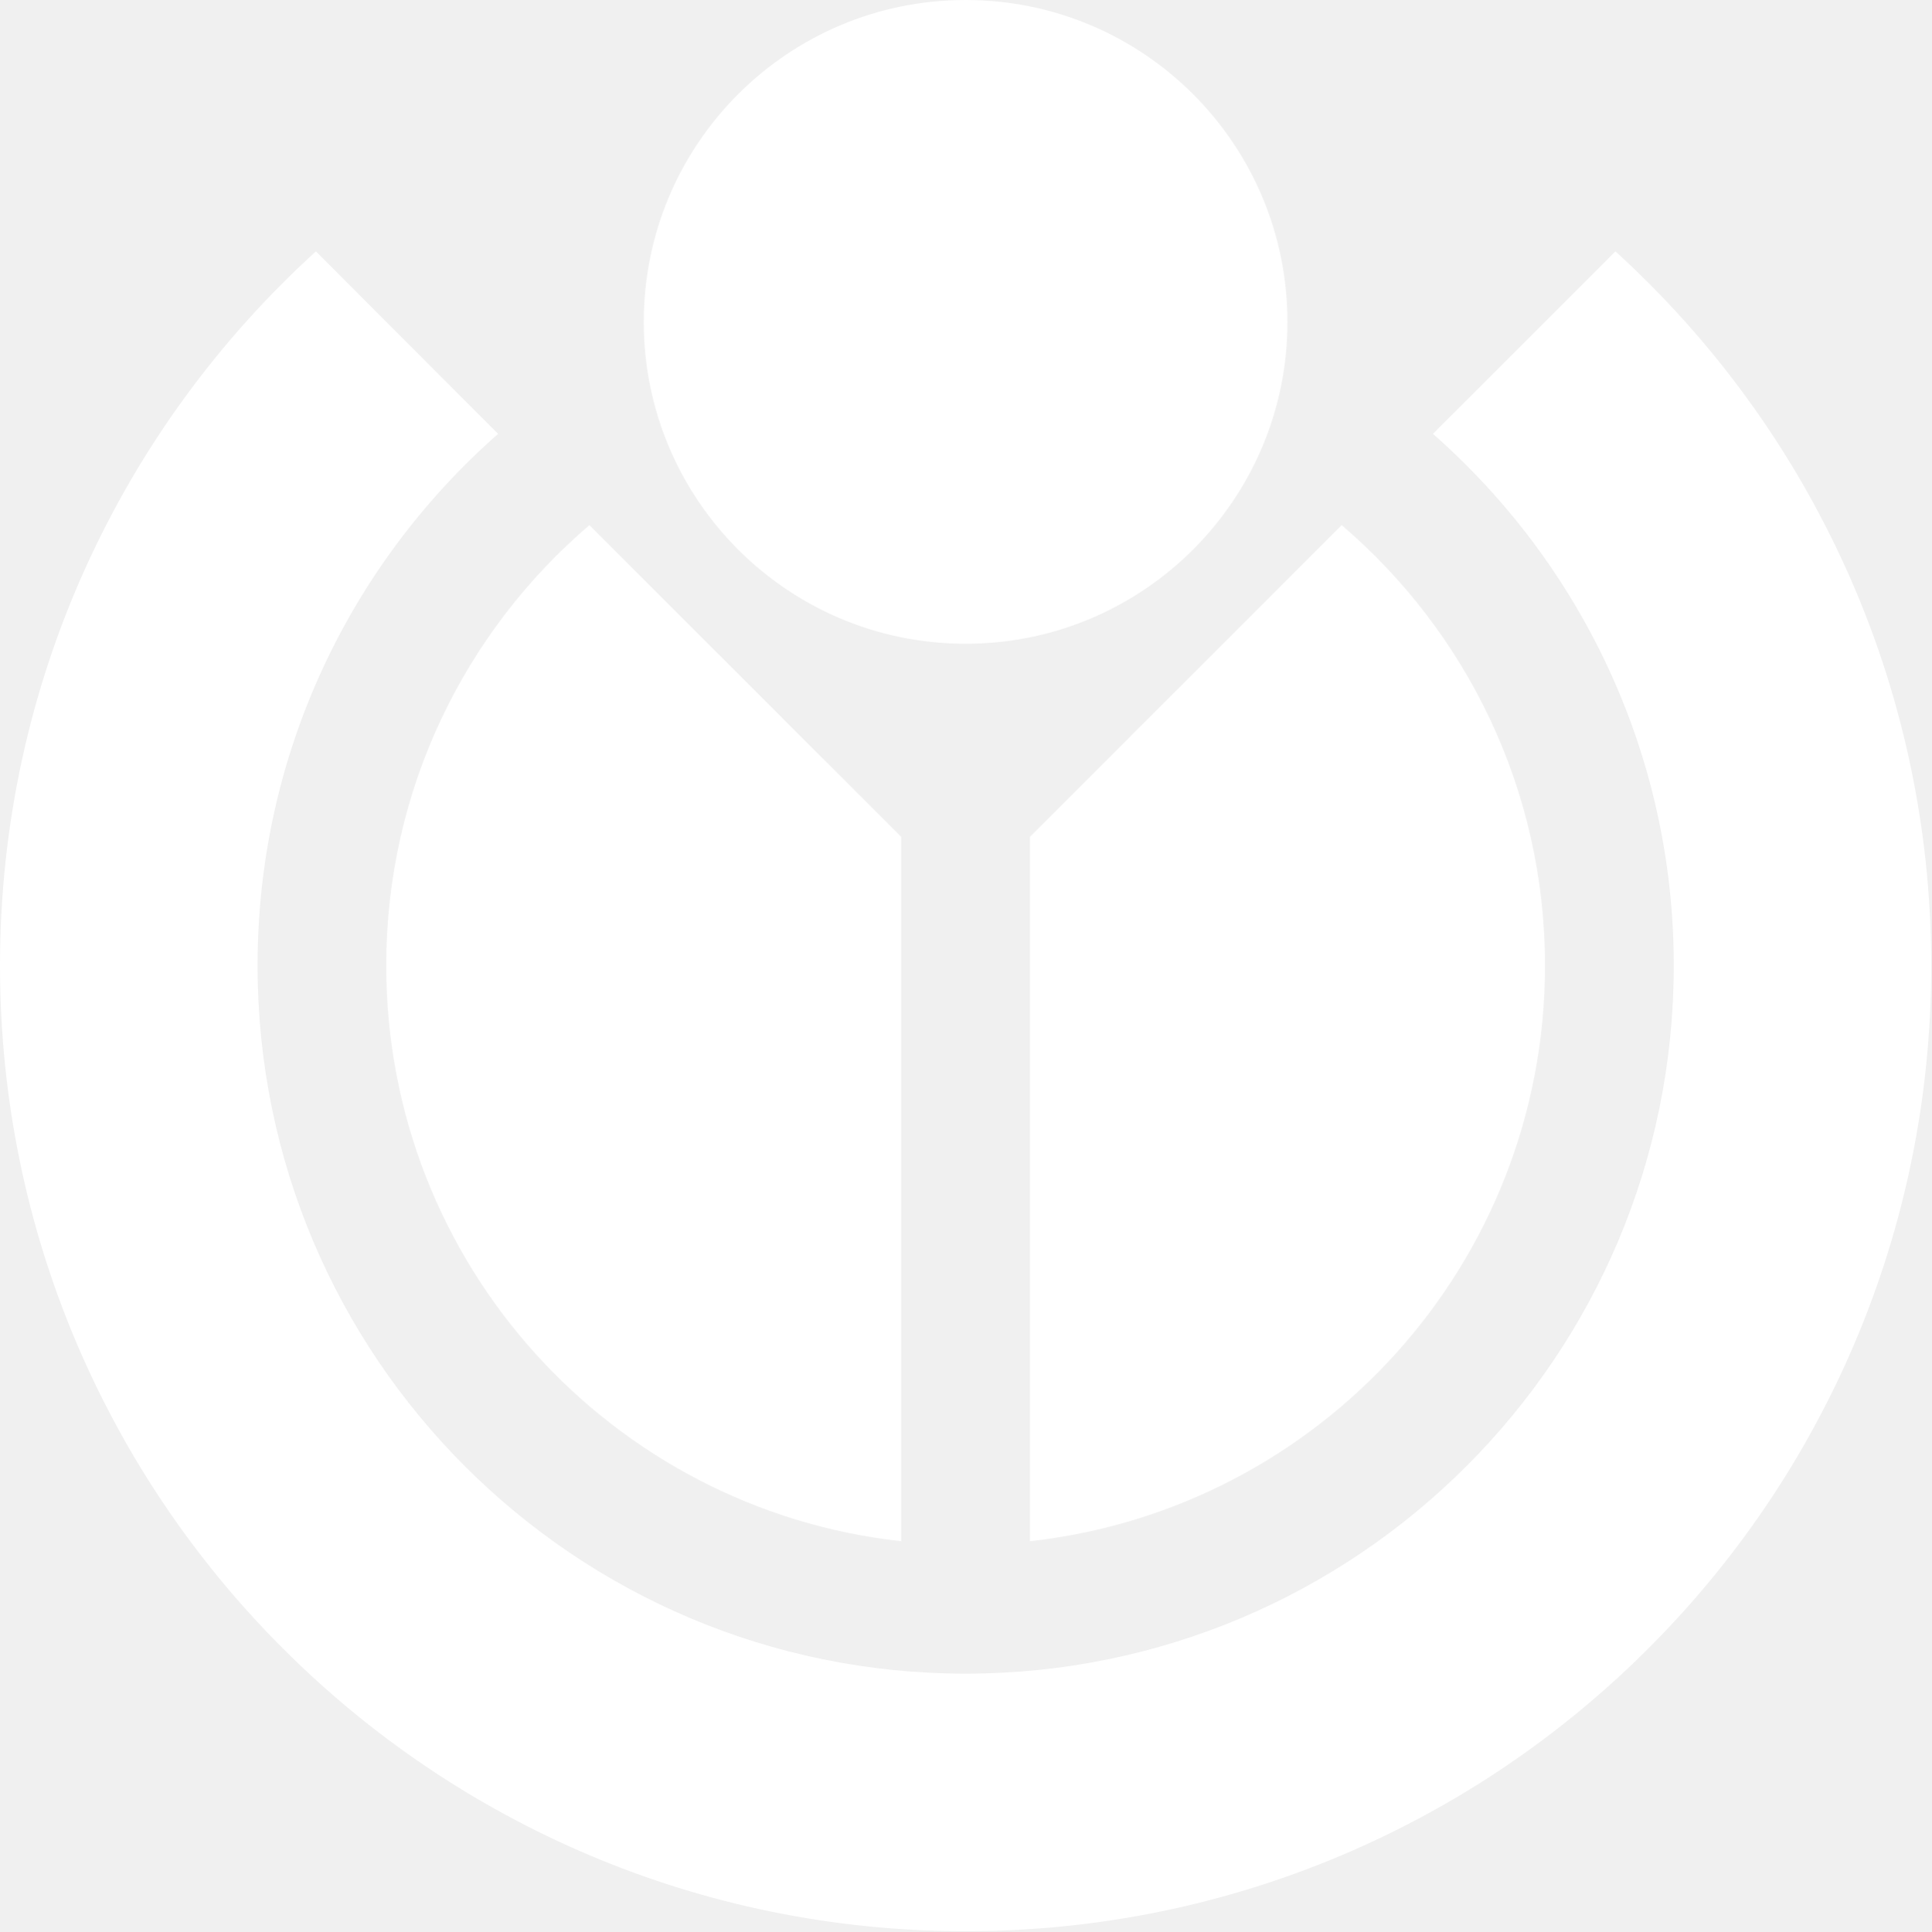
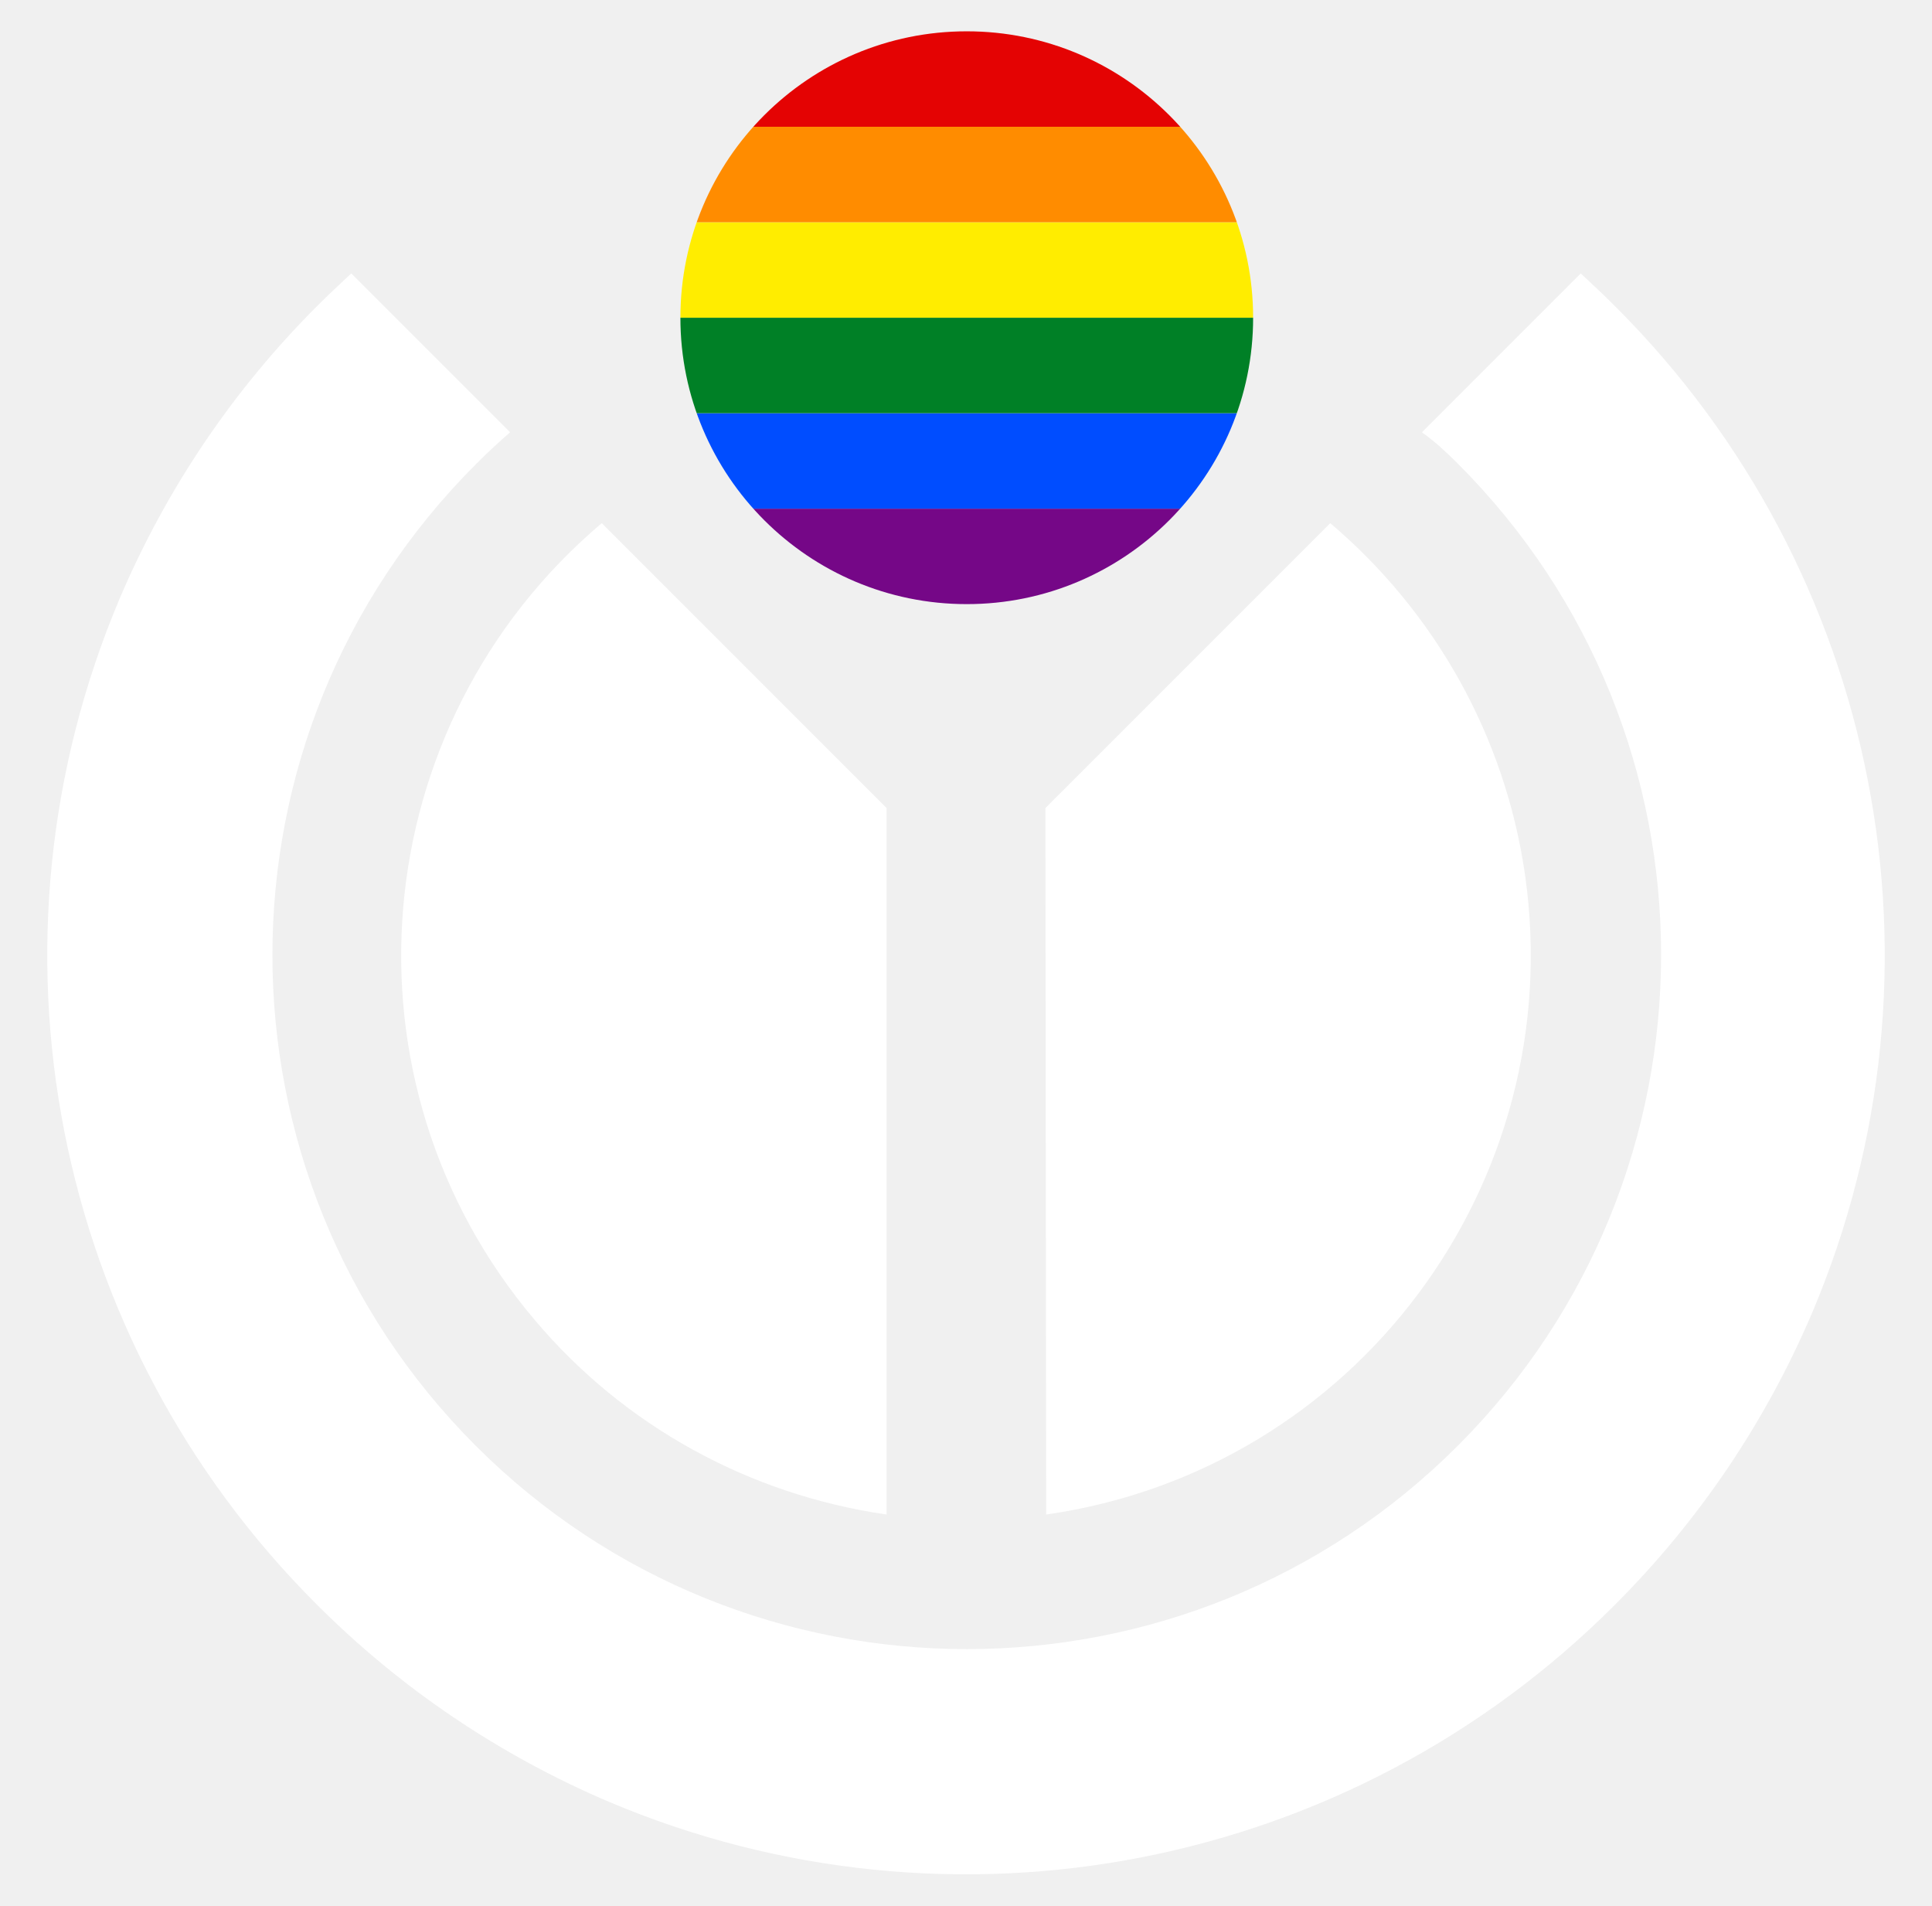
- <svg xmlns="http://www.w3.org/2000/svg" version="1.1" id="Layer_1" x="0px" y="0px" width="154.38px" height="154.38px" viewBox="0 0 154.38 154.38" enable-background="new 0 0 154.38 154.38" xml:space="preserve">
-   <g>
-     <path id="circle9_2_" fill="#FFFFFF" d="M77.189,0c14.212,0,25.73,11.515,25.73,25.732c0,14.204-11.519,25.729-25.73,25.729   S51.46,39.937,51.46,25.732C51.46,11.515,62.977,0,77.189,0z" />
-     <path id="path11_2_" fill="#FFFFFF" d="M129.139,20.094L114.55,34.681c11.796,10.375,19.252,25.576,19.252,42.508   c0,31.264-25.353,56.604-56.614,56.604c-31.262,0-56.601-25.341-56.601-56.604c0-16.929,7.437-32.133,19.229-42.508L25.251,20.094   C9.731,34.215,0,54.566,0,77.19c0,42.639,34.561,77.189,77.189,77.189c42.641,0,77.191-34.552,77.191-77.189   C154.38,54.567,144.644,34.215,129.139,20.094z" />
-     <g id="g13_2_">
-       <path id="path15_2_" fill="#FFFFFF" d="M107.255,41.979L82.333,66.898v56.306c23.155-2.559,41.176-22.177,41.176-46.024    C123.509,63.09,117.191,50.472,107.255,41.979z" />
-       <path id="path17_2_" fill="#FFFFFF" d="M72.041,66.898L47.113,41.979c-9.929,8.493-16.241,21.111-16.241,35.202    c0,23.847,18.011,43.475,41.169,46.024V66.898L72.041,66.898z" />
+ <svg xmlns="http://www.w3.org/2000/svg" xmlns:xlink="http://www.w3.org/1999/xlink" xml:space="preserve" id="Layer_1" x="0" y="0" version="1.1" viewBox="0 0 253 249.5">
+   <style id="style2" type="text/css">.st0{display:none}.st1{display:inline;fill:#fff}</style>
+   <path id="path23" d="M137 198.3c40.5-5.8 68.5-43.3 62.7-83.8-2.6-18-11.7-34.3-25.5-46l-37.3 37.3z" style="fill:#fff;fill-opacity:1" />
+   <path id="path25" d="M116.1 198.3v-92.5L78.8 68.5C47.6 94.9 43.6 141.6 70 172.8c11.7 13.9 28.1 22.9 46.1 25.5" style="fill:#fff;fill-opacity:1" />
+   <path id="path27" d="M190.9 60.7c35.5 35.5 35.5 93.1 0 128.6s-93.1 35.5-128.6 0-35.5-93 0-128.5q2.25-2.25 4.5-4.2L46 35.8c-1.5 1.4-3 2.8-4.5 4.3-11 11-19.7 23.9-25.8 38.2-19.1 45.1-8.9 97.2 25.8 131.8 11 11 23.9 19.7 38.2 25.8 45.1 19.1 97.2 8.9 131.8-25.8 11-11 19.7-23.9 25.8-38.2 19.1-45.1 8.9-97.2-25.8-131.8-1.5-1.5-3-2.9-4.5-4.3l-20.8 20.8c1.7 1.2 3.2 2.6 4.7 4.1" style="fill:#fff;fill-opacity:1" />
+   <g id="g53">
+     <g id="g51">
+       <g id="g49">
+         <defs id="defs30">
+           <circle id="SVGID_3_" cx="126.6" cy="41.6" r="37.5" />
+         </defs>
+         <clipPath id="SVGID_1_">
+           <use xlink:href="#SVGID_3_" id="use32" style="overflow:visible" />
+         </clipPath>
+         <g id="g47" style="clip-path:url(#SVGID_1_)">
+           <path id="rect35" d="M57.5 66.6h121.4v12.5H57.5z" style="fill:#750787" />
+           <path id="rect37" d="M57.5 54.1h121.4v12.5H57.5z" style="fill:#004dff" />
+           <path id="rect39" d="M57.6 41.6H179v12.5H57.6z" style="fill:#008026" />
+           <path id="rect41" d="M57.4 29.1h121.4v12.5H57.4z" style="fill:#ffed00" />
+           <path id="rect43" d="M57.5 16.6h121.4v12.5H57.5z" style="fill:#ff8c00" />
+           <path id="rect45" d="M57.5 4.1h121.4v12.5H57.5z" style="fill:#e40303" />
+         </g>
+       </g>
    </g>
  </g>
</svg>
